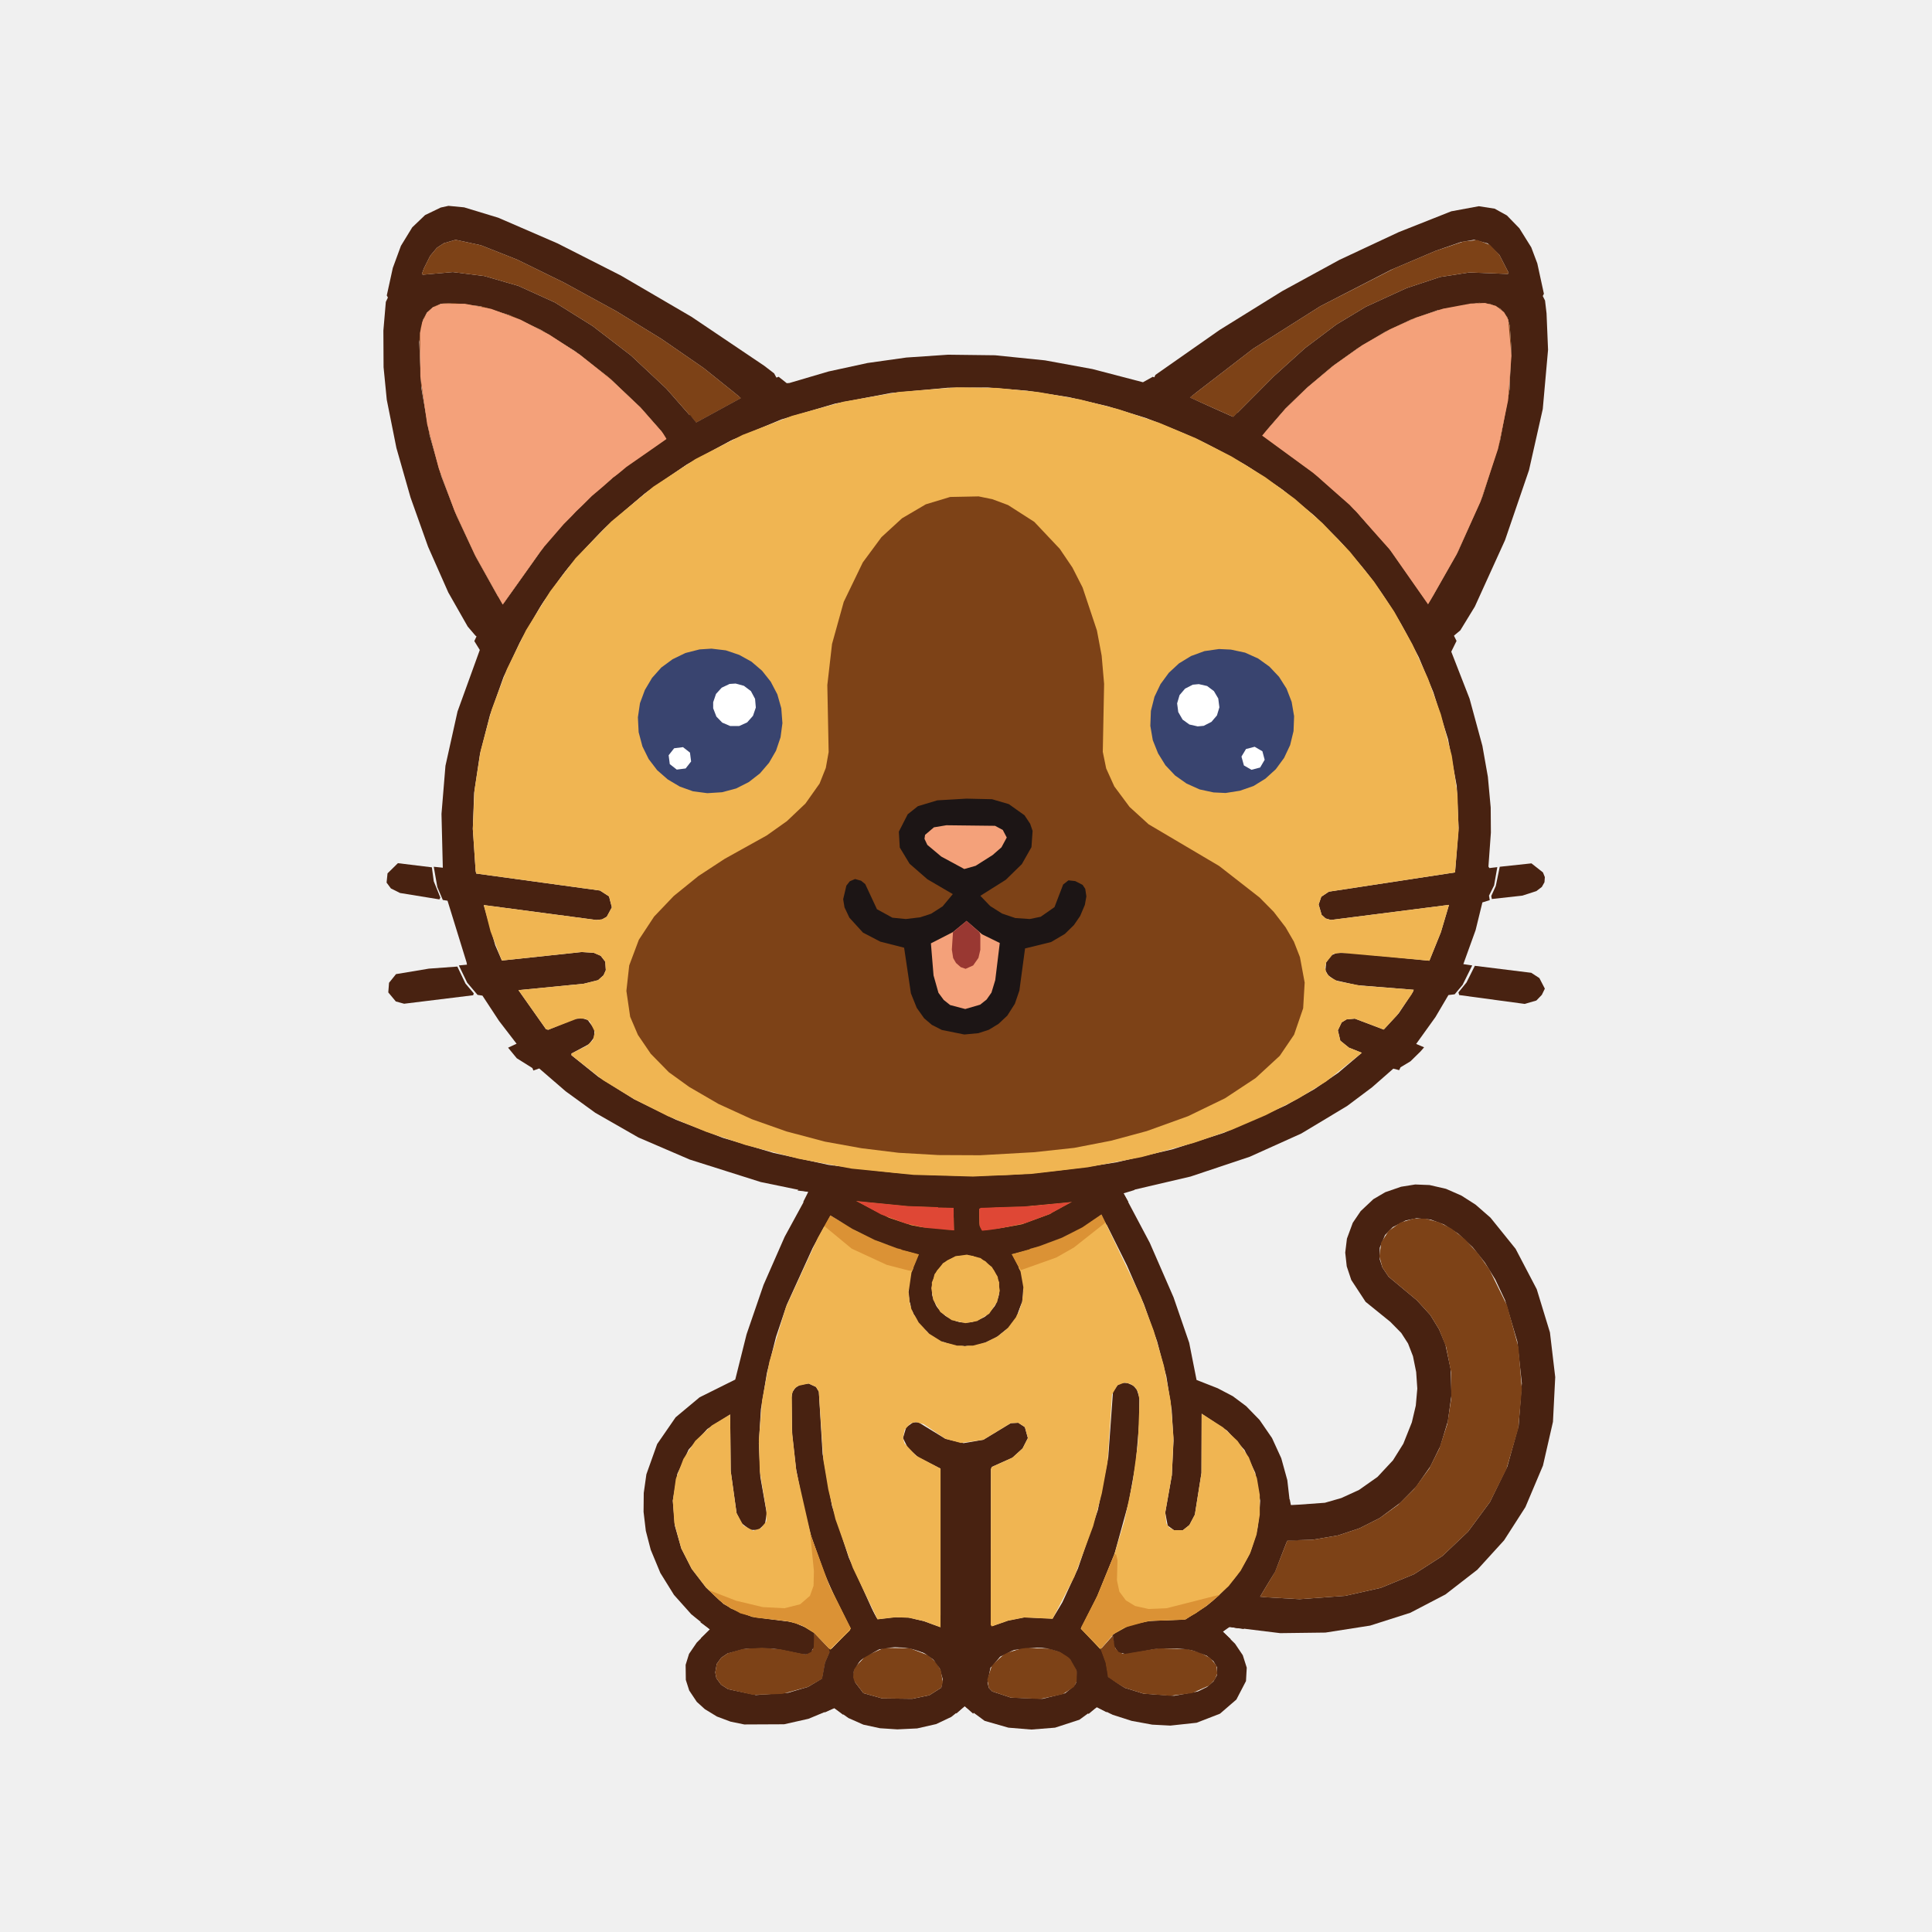
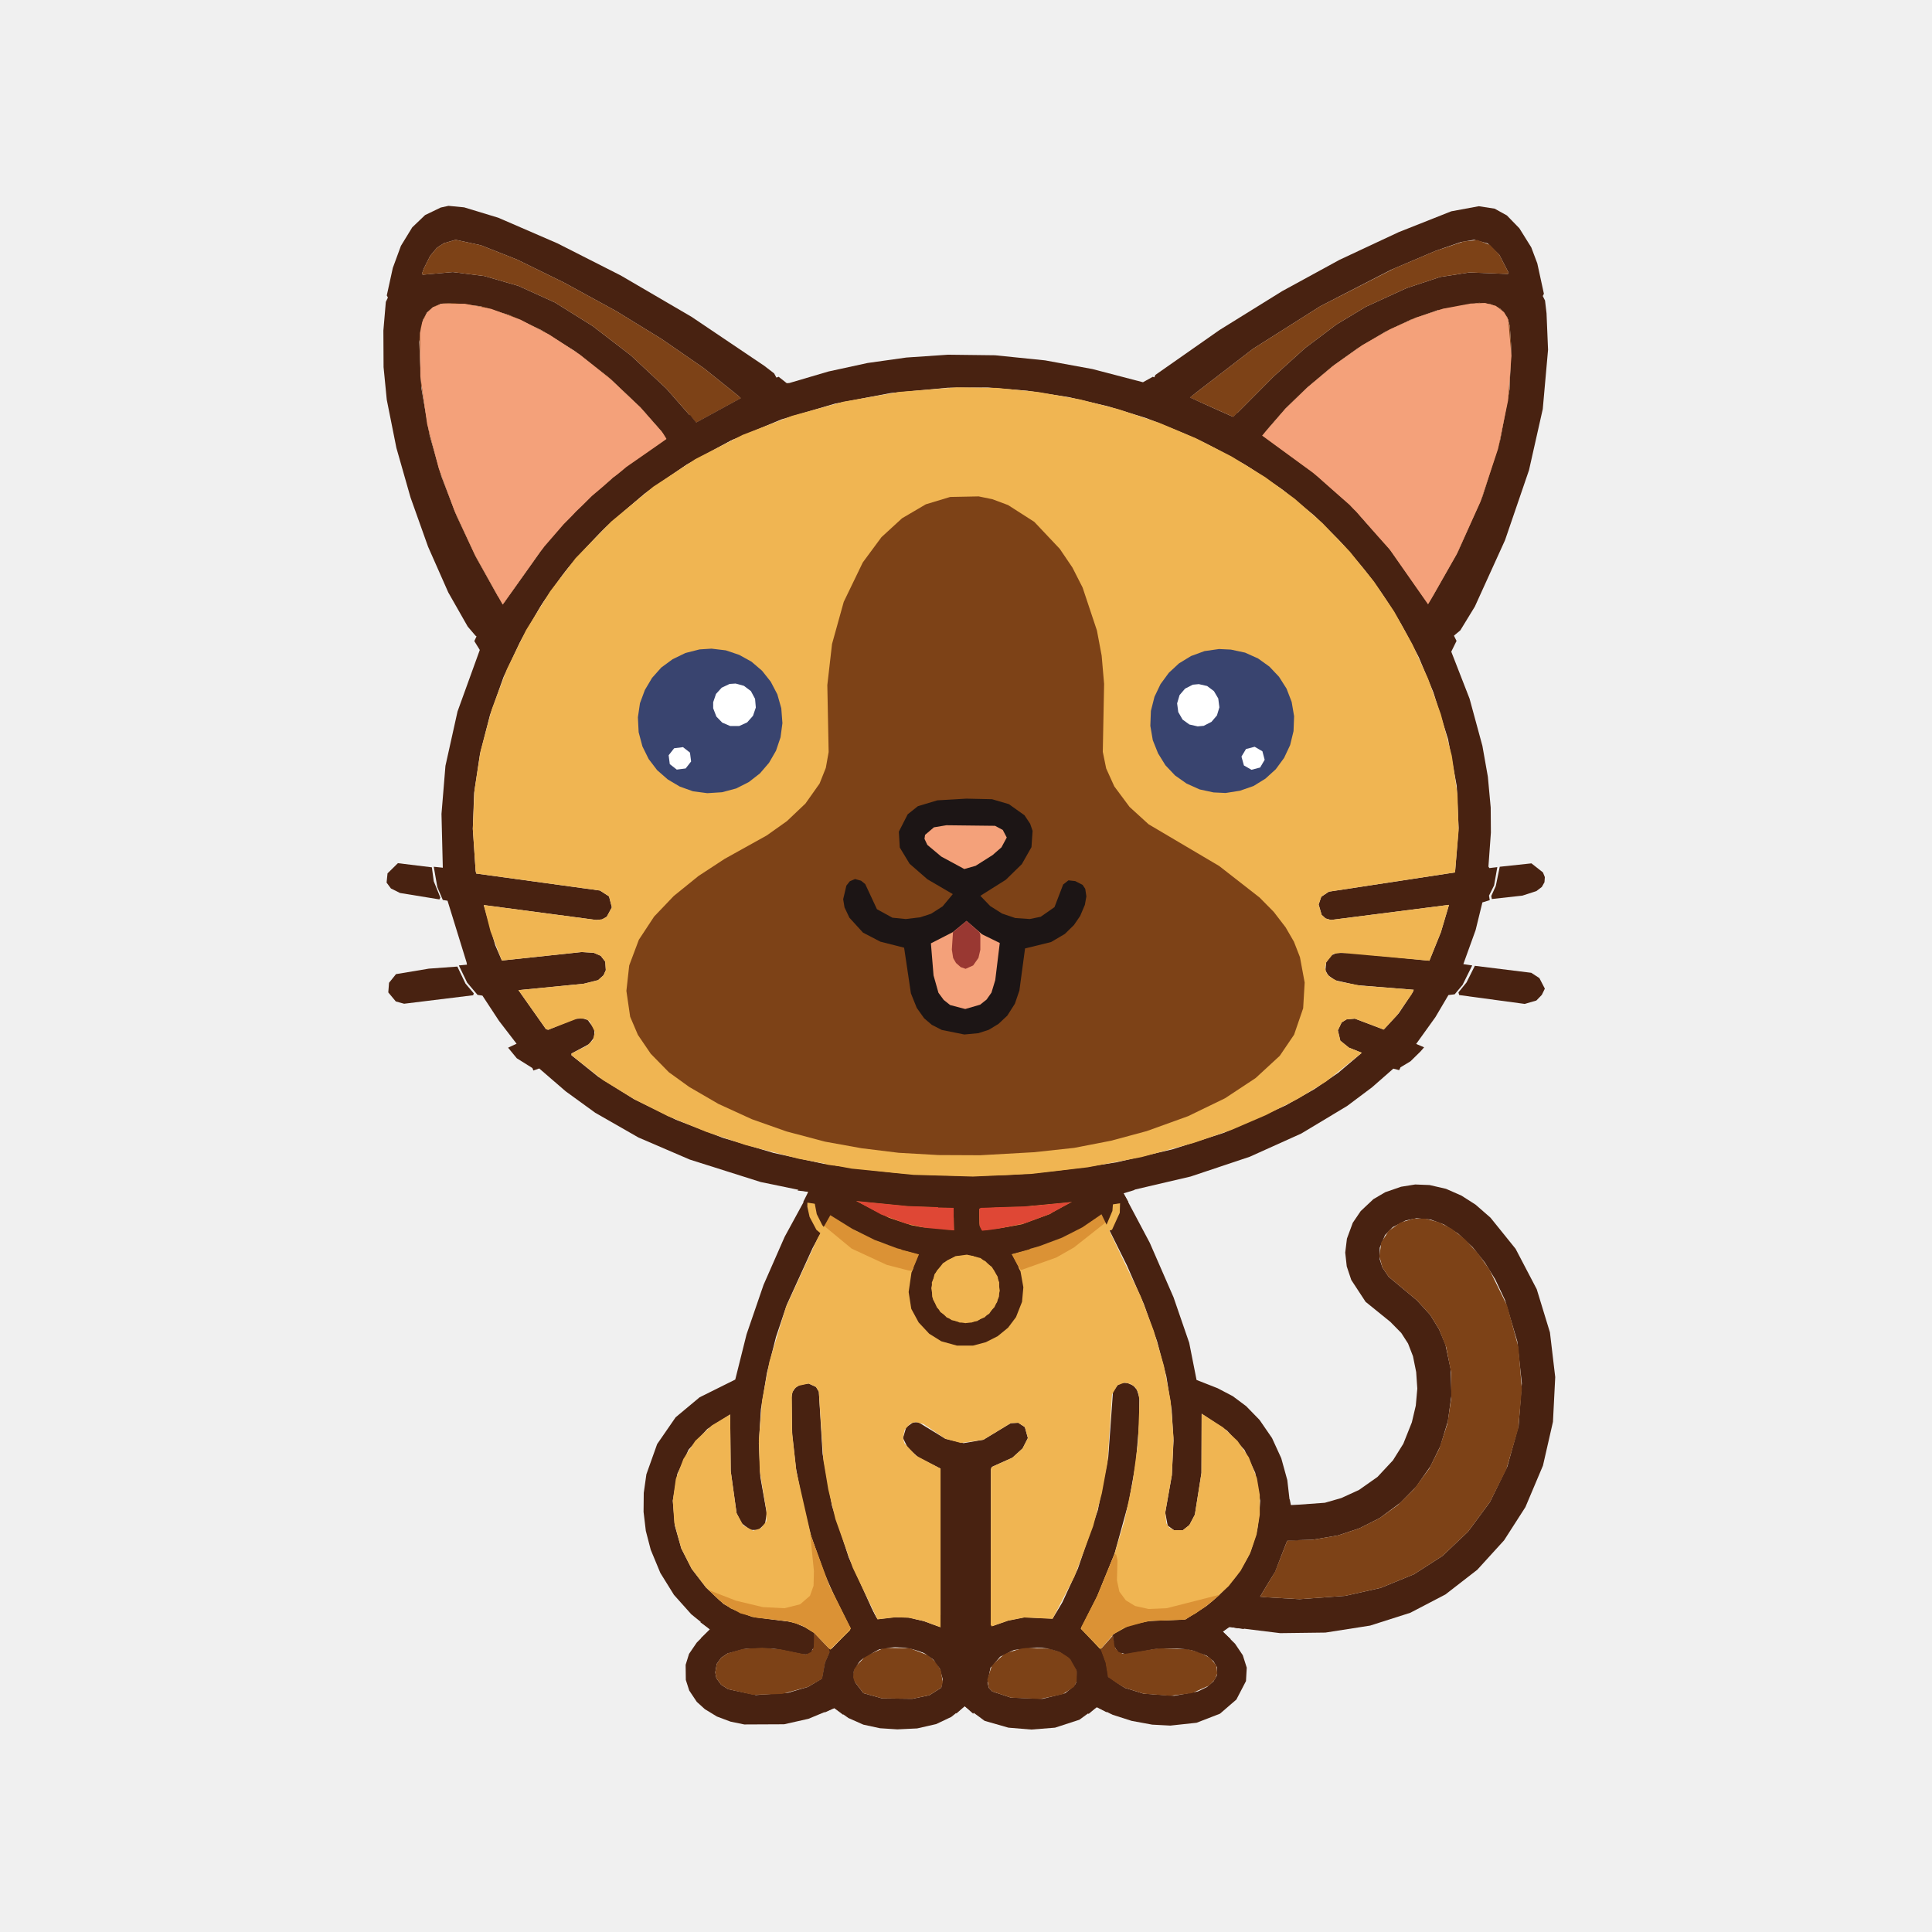
<svg xmlns="http://www.w3.org/2000/svg" width="1024" height="1024" viewBox="0 0 1024 1024">
  <g id="tail">
    <path data-role="outline" fill="#482211" d="M653.2 862.5 L678.5 865.6 L702.5 865.3 L726.2 861.6 L747.5 854.8 L766.1 845.1 L783.0 832.0 L797.2 816.4 L808.5 798.8 L817.8 776.8 L823.1 753.6 L824.3 729.9 L821.5 706.2 L814.5 683.3 L803.3 661.9 L790.0 645.4 L782.1 638.5 L774.6 633.7 L766.4 630.1 L757.7 628.1 L750.1 627.8 L742.6 629.0 L734.2 631.9 L727.9 635.6 L721.2 641.9 L717.0 648.1 L713.9 656.5 L713.0 663.9 L713.8 671.2 L716.2 678.4 L723.8 690.0 L736.9 700.6 L742.7 706.5 L746.3 712.1 L748.9 718.8 L750.6 727.2 L751.2 736.0 L750.4 745.0 L748.3 753.9 L743.8 765.2 L738.3 774.0 L730.1 782.8 L720.3 789.7 L710.9 794.0 L702.2 796.5 L684.2 797.8 L683.6 794.7 L680.2 794.8 L673.7 796.4 L667.9 800.1 L666.0 813.4 L662.0 824.7 L655.0 836.1 L645.9 845.8 L647.4 854.3 L650.5 859.8 L653.2 862.5ZM745.0 646.9 L750.8 645.7 L758.3 646.4 L765.3 649.0 L772.9 653.9 L780.5 661.0 L787.0 669.2 L792.5 678.1 L797.7 689.1 L804.2 711.0 L806.6 733.2 L804.9 755.7 L798.9 777.3 L789.7 796.1 L778.1 811.8 L764.5 824.7 L749.4 834.4 L731.8 841.6 L713.1 845.8 L688.8 847.6 L667.8 846.4 L675.8 833.0 L682.3 816.5 L695.7 816.1 L709.2 813.8 L720.6 810.0 L731.3 804.6 L742.1 796.6 L750.5 788.1 L758.2 777.1 L763.4 766.5 L767.4 753.3 L769.3 739.5 L768.9 725.8 L766.1 712.6 L762.7 704.5 L758.1 697.0 L751.0 689.2 L736.0 676.7 L732.7 671.8 L731.3 667.5 L731.3 661.3 L734.1 654.6 L738.2 650.4 L745.0 646.9Z" />
    <path data-role="spot" fill="#7d4217" d="M749.3 645.9 L742.2 648.0 L736.0 652.4 L732.1 658.5 L731.1 665.9 L732.7 671.8 L736.0 676.7 L751.0 689.2 L758.1 697.0 L762.7 704.5 L766.5 714.0 L769.1 727.3 L769.2 741.1 L767.1 754.8 L762.8 767.9 L757.5 778.4 L749.5 789.2 L741.0 797.6 L731.3 804.6 L720.6 810.0 L709.2 813.8 L695.7 816.1 L682.3 816.5 L675.8 833.0 L667.8 846.4 L688.8 847.6 L713.1 845.8 L731.8 841.6 L749.4 834.4 L764.5 824.7 L778.1 811.8 L789.7 796.1 L798.4 778.7 L804.7 757.2 L806.6 736.2 L804.8 714.0 L798.8 692.0 L789.4 672.9 L783.4 664.4 L776.4 656.8 L769.3 651.2 L762.6 647.8 L755.4 645.9 L749.3 645.9Z" />
  </g>
  <g id="body">
    <path data-role="outline" fill="#482211" d="M577.0 908.4 L581.3 904.8 L589.8 908.9 L599.8 912.1 L610.7 914.1 L620.3 914.6 L634.2 913.1 L646.6 908.3 L655.3 900.8 L660.4 891.0 L660.8 883.9 L658.7 877.3 L654.6 871.2 L648.1 864.8 L651.7 862.3 L656.6 863.0 L647.9 857.2 L636.6 853.3 L628.3 858.4 L605.8 859.6 L597.9 861.7 L591.3 865.2 L589.1 867.2 L589.9 866.8 L591.3 873.9 L593.9 876.1 L598.9 876.4 L614.3 873.6 L627.6 873.8 L634.5 875.3 L639.6 877.6 L643.1 880.4 L645.0 883.6 L645.0 887.9 L643.2 891.1 L639.8 894.1 L634.9 896.5 L622.3 898.8 L606.2 897.7 L596.2 894.6 L587.2 888.9 L585.9 881.3 L583.3 874.2 L583.9 873.4 L583.1 874.0 L572.8 863.2 L581.2 846.8 L578.3 848.2 L572.8 852.6 L564.7 862.6 L562.8 866.6 L561.4 873.1 L561.4 875.4 L568.0 880.0 L570.8 885.6 L570.7 891.8 L566.7 896.3 L567.0 897.3 L571.4 904.0 L577.0 908.4ZM584.8 872.2 L584.7 872.3 L584.6 872.4 L584.8 872.2ZM585.8 871.0 L585.7 871.1 L585.5 871.3 L585.8 871.0ZM586.7 869.9 L586.6 870.0 L586.5 870.1 L586.7 869.9ZM587.6 868.8 L587.5 868.9 L587.4 869.0 L587.6 868.8ZM588.6 867.6 L588.5 867.8 L588.4 867.9 L588.6 867.6Z" />
    <path data-role="spot" fill="#7d4217" d="M583.3 874.2 L587.2 888.9 L588.2 889.9 L596.2 894.6 L606.2 897.7 L620.2 898.8 L631.8 897.4 L640.8 893.4 L643.8 890.3 L645.2 887.0 L644.7 882.8 L641.6 878.9 L635.9 875.8 L629.5 874.1 L614.3 873.6 L595.0 876.5 L591.3 873.9 L589.9 866.8 L583.3 874.2Z" />
    <path data-role="outline" fill="#482211" d="M371.2 859.8 L376.3 863.6 L369.3 870.6 L365.2 876.6 L363.4 882.4 L363.5 890.4 L365.3 896.0 L369.3 902.0 L373.6 905.9 L380.0 909.8 L387.2 912.5 L394.5 914.0 L415.6 913.9 L428.5 911.0 L442.2 905.3 L446.8 908.8 L451.7 904.8 L455.4 899.5 L456.6 896.6 L453.2 892.1 L452.1 886.5 L455.3 880.6 L461.7 876.0 L461.1 869.0 L457.2 860.8 L448.1 851.0 L442.2 846.4 L450.9 863.1 L450.6 864.2 L441.1 873.7 L440.1 874.3 L439.4 873.7 L439.8 875.7 L437.4 881.2 L435.8 889.8 L428.2 894.1 L417.7 897.2 L400.6 898.4 L385.9 895.3 L382.2 892.9 L379.7 889.5 L379.1 886.4 L379.9 881.9 L382.3 878.6 L385.9 876.2 L395.4 873.7 L409.9 873.6 L425.7 876.8 L428.7 876.5 L431.3 873.0 L431.5 865.4 L421.6 860.2 L398.6 857.0 L387.7 852.8 L378.6 855.5 L371.2 859.8ZM431.8 865.7 L432.3 866.1 L431.8 865.7 L431.8 865.7ZM432.9 866.7 L433.4 867.2 L433.0 866.8 L432.9 866.7ZM434.0 867.8 L434.5 868.3 L434.1 867.9 L434.0 867.8ZM435.0 868.9 L435.5 869.4 L435.1 868.9 L435.0 868.9ZM436.0 869.9 L436.6 870.5 L436.1 870.0 L436.0 869.9ZM437.4 871.4 L437.3 871.3 L437.9 872.0 L437.4 871.4ZM438.5 872.6 L438.4 872.5 L438.9 873.1 L438.5 872.6Z" />
    <path data-role="spot" fill="#7d4217" d="M431.5 865.4 L430.7 874.4 L427.2 876.9 L413.7 874.1 L403.9 873.3 L393.7 873.9 L385.9 876.2 L382.3 878.6 L379.9 881.9 L379.1 886.4 L379.7 889.5 L382.2 892.9 L385.9 895.3 L399.1 898.3 L414.6 897.8 L428.2 894.1 L435.8 889.8 L437.4 881.2 L439.8 875.7 L439.9 874.2 L431.5 865.4Z" />
    <path data-role="outline" fill="#482211" d="M506.9 908.2 L511.3 904.3 L521.9 912.1 L534.5 915.7 L546.6 916.7 L559.2 915.7 L572.1 911.5 L581.3 904.8 L586.5 907.5 L590.9 899.9 L592.8 892.9 L587.2 888.9 L585.9 881.3 L583.3 874.2 L583.9 873.4 L583.1 874.0 L572.8 863.2 L575.4 858.0 L573.2 856.8 L561.4 852.5 L557.9 858.0 L542.9 857.3 L534.3 859.0 L525.7 862.0 L525.1 855.7 L517.4 860.3 L510.8 866.2 L506.7 871.9 L503.6 878.7 L501.6 887.8 L501.8 895.3 L504.3 903.8 L506.9 908.2ZM537.8 874.3 L551.5 873.1 L557.7 874.1 L563.4 876.3 L568.0 880.0 L570.3 883.9 L571.2 889.0 L570.0 893.0 L564.6 897.4 L552.6 900.4 L535.9 899.8 L525.9 896.5 L524.1 894.6 L523.4 891.8 L525.0 883.8 L530.1 878.0 L537.8 874.3ZM584.8 872.2 L584.7 872.3 L584.6 872.4 L584.8 872.2ZM585.8 871.0 L585.7 871.1 L585.5 871.3 L585.8 871.0ZM586.7 869.9 L586.6 870.0 L586.5 870.1 L586.7 869.9Z" />
    <path data-role="spot" fill="#7d4217" d="M542.3 873.4 L532.6 876.4 L525.8 882.5 L523.3 890.2 L524.1 894.6 L525.9 896.5 L535.9 899.8 L551.3 900.5 L563.2 898.0 L569.2 894.1 L571.1 890.4 L570.8 885.6 L568.9 881.2 L565.9 877.9 L562.0 875.6 L556.2 873.8 L542.3 873.4Z" />
    <path data-role="outline" fill="#482211" d="M437.2 907.6 L442.2 905.3 L449.7 910.6 L457.6 914.1 L466.4 916.0 L475.6 916.6 L486.1 916.1 L496.2 913.8 L504.2 910.0 L511.3 904.3 L515.8 908.3 L519.4 902.2 L521.4 894.5 L521.2 885.9 L519.4 878.6 L516.4 872.1 L511.0 864.9 L505.0 859.7 L498.5 856.0 L498.5 862.5 L489.6 859.2 L481.5 857.4 L474.6 857.2 L465.1 858.3 L461.9 852.6 L458.3 853.7 L448.3 858.5 L450.9 863.1 L450.6 864.2 L441.1 873.7 L440.1 874.3 L439.4 873.7 L439.8 875.7 L437.4 881.2 L435.8 889.8 L430.6 893.0 L434.4 903.3 L437.2 907.6ZM465.8 874.2 L471.5 873.0 L479.1 873.1 L485.2 874.3 L490.9 876.6 L495.5 880.3 L498.0 884.0 L499.7 890.1 L498.9 894.5 L492.6 898.5 L483.5 900.4 L467.6 900.2 L457.6 897.4 L452.5 890.7 L452.4 885.2 L454.4 881.6 L457.5 878.6 L465.8 874.2ZM436.0 869.9 L436.6 870.5 L436.1 870.0 L436.0 869.9ZM437.4 871.4 L437.3 871.3 L437.9 872.0 L437.4 871.4ZM438.5 872.6 L438.4 872.5 L438.9 873.1 L438.5 872.6Z" />
    <path data-role="spot" fill="#7d4217" d="M468.6 873.4 L458.8 877.7 L452.9 884.0 L452.0 887.9 L452.5 890.7 L457.6 897.4 L467.6 900.2 L483.5 900.4 L492.6 898.5 L498.9 894.5 L499.7 891.6 L498.7 885.5 L496.5 881.5 L492.1 877.4 L482.2 873.6 L468.6 873.4Z" />
    <path data-role="outline" fill="#482211" d="M422.7 631.0 L428.4 631.7 L428.5 632.4 L415.9 655.5 L404.7 681.0 L395.7 707.2 L389.7 731.2 L370.8 740.6 L358.1 751.2 L348.3 765.4 L342.6 781.4 L341.2 791.3 L341.1 801.3 L342.3 811.4 L344.9 821.4 L350.0 833.7 L357.2 845.3 L366.4 855.6 L376.3 863.6 L371.5 868.3 L386.2 876.1 L393.7 873.9 L403.9 873.3 L413.7 874.1 L427.2 876.9 L429.9 875.6 L431.3 873.0 L431.5 865.4 L427.3 862.6 L419.1 859.6 L400.8 857.4 L392.4 855.1 L383.5 850.1 L374.2 841.4 L366.6 831.5 L361.1 820.7 L357.7 808.7 L356.6 795.4 L359.0 781.2 L365.0 768.3 L374.9 757.4 L387.0 749.7 L387.3 779.7 L390.4 802.0 L393.1 807.4 L397.7 810.9 L402.0 810.9 L405.5 807.6 L406.4 802.1 L403.0 782.8 L402.2 764.9 L403.3 746.9 L406.5 727.6 L411.3 708.6 L417.0 691.6 L430.7 661.5 L440.1 644.1 L462.9 656.9 L473.9 661.2 L487.4 664.9 L483.1 674.5 L481.7 681.8 L481.9 689.3 L484.2 696.4 L489.1 703.5 L495.0 708.7 L503.0 712.4 L511.4 713.5 L519.8 712.3 L527.6 708.9 L534.3 703.7 L539.2 696.8 L542.0 688.5 L542.2 680.7 L540.9 673.9 L536.1 664.7 L550.9 660.5 L562.9 656.0 L573.7 650.5 L583.8 643.6 L597.3 670.7 L606.3 691.3 L613.3 711.0 L618.2 729.6 L621.0 747.2 L622.0 763.6 L621.1 781.9 L617.6 801.7 L618.9 808.6 L622.2 811.0 L627.0 811.0 L630.4 808.3 L633.3 802.8 L636.8 780.7 L636.9 749.3 L650.4 758.3 L659.6 768.5 L665.3 780.6 L667.9 795.4 L667.0 808.9 L663.2 821.9 L657.6 832.5 L649.1 842.9 L639.7 851.0 L628.3 858.4 L608.1 859.2 L595.1 862.9 L589.1 867.2 L589.9 866.8 L590.7 872.6 L592.9 875.6 L596.2 876.6 L611.7 873.9 L621.4 873.4 L631.3 874.4 L639.2 877.3 L652.3 868.8 L648.1 864.8 L650.4 862.9 L651.7 862.3 L659.1 863.4 L667.4 855.4 L674.0 847.2 L667.8 846.4 L667.7 845.6 L675.8 833.0 L681.5 817.5 L682.3 816.5 L687.7 816.5 L689.8 797.8 L684.2 797.8 L683.7 796.7 L682.3 784.5 L679.1 772.9 L674.2 762.2 L667.6 752.6 L660.5 745.3 L653.4 740.0 L645.4 735.8 L634.2 731.4 L630.3 711.7 L622.0 687.6 L609.4 658.7 L595.5 632.5 L601.4 630.7 L597.9 626.9 L592.5 623.6 L588.5 622.3 L582.2 621.9 L578.1 622.6 L572.3 625.1 L558.6 633.8 L545.8 639.2 L568.3 637.0 L559.1 642.2 L547.6 647.0 L535.6 650.4 L520.5 652.4 L519.2 650.9 L515.6 657.1 L514.3 665.2 L521.1 667.5 L526.6 672.7 L529.2 678.2 L529.7 685.6 L527.9 691.5 L523.1 697.3 L517.9 700.2 L511.7 701.3 L505.8 700.3 L499.5 696.5 L495.8 691.7 L493.8 685.8 L493.9 679.7 L496.8 672.9 L502.2 667.7 L509.2 665.2 L508.1 658.0 L505.2 652.2 L495.2 651.7 L484.6 649.7 L464.2 642.4 L453.6 636.5 L476.5 638.9 L464.4 633.4 L451.7 625.7 L444.9 623.0 L438.5 622.5 L432.3 623.8 L426.7 626.9 L422.7 631.0ZM593.4 893.2 L587.2 888.9 L585.9 881.3 L583.3 874.2 L583.9 873.4 L583.1 874.0 L572.8 863.2 L581.6 846.0 L590.7 823.6 L598.3 796.0 L602.0 775.4 L603.8 754.4 L603.9 740.8 L602.6 736.6 L600.7 734.4 L597.6 733.0 L594.7 732.9 L592.3 734.2 L589.9 737.7 L587.4 772.3 L581.9 800.3 L571.3 831.4 L563.1 849.2 L557.9 858.0 L542.9 857.3 L534.3 859.0 L525.7 862.0 L525.1 861.3 L525.2 778.7 L525.7 777.5 L536.6 772.6 L542.0 767.7 L544.8 762.2 L543.2 756.4 L539.7 754.1 L535.7 754.3 L521.2 763.1 L510.7 764.9 L501.1 762.6 L486.7 753.8 L483.9 753.9 L480.3 756.5 L478.6 762.2 L481.2 767.5 L486.7 772.4 L498.5 778.4 L498.5 862.5 L482.8 857.6 L474.6 857.2 L465.1 858.3 L464.2 857.2 L449.9 825.6 L441.0 798.2 L436.0 770.7 L434.0 737.6 L432.5 735.1 L428.6 733.3 L424.2 733.9 L421.6 735.5 L420.0 737.8 L419.5 740.7 L419.9 760.5 L421.9 778.4 L425.6 797.4 L429.7 813.5 L436.6 833.1 L443.8 849.7 L450.9 863.1 L441.1 873.7 L440.1 874.3 L439.4 873.7 L439.8 875.7 L437.4 881.2 L435.8 889.8 L429.6 893.5 L439.2 896.1 L445.5 895.5 L449.5 894.0 L453.1 891.9 L452.2 889.3 L452.4 885.2 L456.4 879.5 L465.8 874.2 L474.5 872.9 L482.2 873.6 L489.5 875.9 L494.5 879.3 L498.2 884.4 L506.3 883.0 L512.4 879.4 L518.7 882.7 L525.0 883.8 L530.1 878.0 L536.4 874.7 L545.4 873.1 L554.6 873.5 L562.0 875.6 L567.0 878.9 L570.8 885.6 L570.6 891.9 L573.8 893.7 L577.8 895.2 L584.0 895.8 L593.4 893.2ZM431.8 865.7 L432.3 866.1 L431.8 865.7 L431.8 865.7ZM432.9 866.7 L433.4 867.2 L433.0 866.8 L432.9 866.7ZM434.0 867.8 L434.5 868.3 L434.1 867.9 L434.0 867.8ZM435.0 868.9 L435.5 869.4 L435.1 868.9 L435.0 868.9ZM436.0 869.9 L436.6 870.5 L436.1 870.0 L436.0 869.9ZM437.4 871.4 L437.3 871.3 L437.9 872.0 L437.4 871.4ZM438.5 872.6 L438.4 872.5 L438.9 873.1 L438.5 872.6ZM584.8 872.2 L584.7 872.3 L584.6 872.4 L584.8 872.2ZM585.8 871.0 L585.7 871.1 L585.5 871.3 L585.8 871.0ZM586.7 869.9 L586.6 870.0 L586.5 870.1 L586.7 869.9ZM587.6 868.8 L587.5 868.9 L587.4 869.0 L587.6 868.8ZM588.6 867.6 L588.5 867.8 L588.4 867.9 L588.6 867.6Z" />
    <path data-role="fur" fill="#f0b552" d="M460.1 584.3 L446.1 623.6 L446.1 648.0 L440.0 644.3 L433.4 656.2 L416.5 693.0 L407.8 721.7 L403.9 742.4 L402.2 763.4 L402.7 779.9 L406.2 800.6 L406.2 806.3 L403.3 810.0 L399.2 811.3 L394.0 808.5 L390.4 802.0 L387.3 779.7 L387.0 749.7 L377.3 755.5 L368.5 763.7 L362.2 773.3 L358.2 783.9 L356.6 795.4 L357.4 807.2 L361.1 820.7 L366.6 831.5 L374.2 841.4 L381.3 848.2 L387.3 852.5 L398.6 857.0 L416.7 859.1 L424.3 861.1 L431.8 865.7 L440.1 874.3 L450.4 864.2 L450.9 863.1 L438.9 838.9 L430.1 814.9 L422.1 779.8 L419.8 759.0 L419.7 739.1 L420.6 736.6 L422.8 734.6 L428.6 733.3 L432.5 735.1 L434.0 737.6 L436.4 773.9 L439.0 789.4 L442.8 805.2 L452.0 831.0 L465.1 858.3 L474.6 857.2 L481.5 857.4 L489.6 859.2 L498.5 862.5 L498.5 778.4 L485.5 771.5 L479.4 765.0 L478.6 762.2 L479.5 757.8 L482.5 754.5 L485.3 753.7 L489.5 754.8 L501.1 762.6 L509.3 764.8 L521.2 763.1 L535.7 754.3 L539.7 754.1 L543.2 756.4 L544.8 762.2 L542.0 767.7 L536.6 772.6 L525.7 777.5 L525.2 778.7 L525.1 861.3 L525.7 862.0 L534.3 859.0 L542.9 857.3 L557.9 858.0 L569.5 835.6 L579.4 808.9 L584.0 791.5 L587.0 775.3 L589.4 739.1 L592.3 734.2 L596.1 732.8 L599.2 733.5 L601.8 735.4 L603.2 737.9 L604.0 742.3 L603.1 765.0 L600.3 785.7 L595.9 806.3 L590.7 823.6 L581.6 845.8 L572.8 863.2 L583.1 874.0 L589.9 866.3 L598.9 861.3 L610.7 858.9 L627.4 858.5 L633.9 855.0 L642.3 848.9 L651.2 840.7 L657.6 832.5 L662.6 823.3 L666.0 813.4 L667.7 802.9 L667.7 792.3 L666.2 783.5 L661.9 772.4 L655.9 763.7 L648.2 756.5 L636.9 749.3 L636.8 780.7 L633.3 802.8 L630.4 808.3 L627.0 811.0 L622.2 811.0 L619.7 809.6 L618.2 807.4 L617.6 801.7 L621.1 781.9 L622.0 762.1 L620.5 742.8 L616.9 723.9 L611.5 705.3 L604.6 687.1 L583.8 643.6 L577.6 648.1 L577.6 623.6 L563.7 583.6 L460.1 584.3ZM542.4 683.6 L541.7 690.0 L539.9 695.6 L533.2 704.7 L528.8 708.2 L522.5 711.4 L511.4 713.5 L500.2 711.4 L491.3 705.8 L484.2 696.4 L482.2 690.8 L481.6 684.8 L481.6 683.6 L542.4 683.6Z" />
+     <path data-role="fur" fill="#f0b552" d="M432.7 651.8 L444.3 661.7 L453.4 667.6 L465.6 673.1 L478.4 676.9 L477.6 686.5 L479.3 695.1 L483.8 703.3 L491.2 711.0 L497.1 714.5 L503.4 716.6 L516.1 717.1 L522.5 715.6 L529.7 712.3 L535.9 707.7 L540.3 702.7 L544.1 695.8 L545.9 689.3 L546.4 682.2 L545.5 675.8 L557.1 672.1 L565.9 668.0 L574.1 662.6 L585.9 653.0 L589.4 651.8 L593.5 642.8 L593.8 632.7 L592.3 627.4 L588.7 621.1 L584.8 617.2 L580.0 614.3 L546.2 618.2 L514.2 619.6 L478.5 618.2 L441.6 614.0 L436.9 616.8 L433.1 620.7 L429.5 627.0 L428.0 632.4 L427.9 639.6 L429.1 645.0 L432.7 651.8Z" />
  </g>
  <g id="body-spots">
    <path data-role="fur-shade" fill="#db9235" d="M429.4 812.8 L431.4 832.7 L431.2 840.5 L429.3 845.8 L424.1 850.3 L415.8 852.4 L404.3 851.8 L390.1 848.4 L375.7 842.8 L383.5 850.1 L392.4 855.1 L400.8 857.4 L419.0 859.5 L426.6 862.2 L431.7 865.6 L440.0 874.3 L450.9 863.0 L439.9 841.3 L429.4 812.8Z" />
    <path data-role="fur-shade" fill="#db9235" d="M590.7 823.7 L581.5 846.1 L573.2 862.2 L573.2 863.6 L583.5 873.9 L590.4 865.9 L595.5 862.8 L608.5 859.2 L628.3 858.4 L638.5 851.9 L646.6 845.2 L618.3 852.4 L608.8 852.8 L601.6 851.2 L596.7 848.2 L593.3 843.6 L592.0 837.6 L592.3 827.0 L591.6 824.0 L590.7 823.7Z" />
+   </g>
+   <g id="neck-accessory">
    <path data-role="fur-shade" fill="#db9235" d="M440.1 644.1 L437.0 649.5 L437.6 650.4 L451.4 661.8 L470.0 670.4 L481.6 673.4 L483.0 673.6 L483.8 672.6 L487.1 664.7 L466.6 658.5 L453.2 652.2 L440.1 644.1Z" />
    <path data-role="fur-shade" fill="#db9235" d="M583.8 643.6 L564.0 655.5 L551.2 660.4 L536.4 664.6 L536.5 665.6 L541.1 673.2 L559.9 666.5 L569.2 661.2 L584.9 648.8 L585.9 647.8 L583.8 643.6Z" />
-   </g>
-   <g id="neck-accessory">
    <path data-role="outline" fill="#482211" d="M436.6 650.3 L440.1 644.1 L451.7 651.3 L463.6 657.2 L475.4 661.6 L487.1 664.7 L484.1 672.0 L496.3 673.7 L500.9 668.6 L506.4 665.8 L514.0 665.1 L521.2 667.6 L523.0 665.7 L526.2 660.0 L527.7 651.8 L519.7 651.9 L518.8 647.5 L519.0 640.6 L527.4 640.0 L527.3 637.9 L524.8 629.8 L519.8 623.6 L479.7 622.3 L442.1 617.9 L435.1 624.8 L432.0 632.8 L431.7 637.2 L432.9 643.5 L435.8 649.3 L436.6 650.3ZM471.3 645.5 L453.6 636.5 L481.0 639.2 L505.5 640.1 L505.8 652.2 L495.2 651.7 L483.1 649.4 L471.3 645.5Z" />
    <path data-role="collar" fill="#df4735" d="M453.6 636.5 L467.0 643.7 L480.1 648.5 L493.6 651.5 L505.8 652.2 L505.5 640.1 L481.0 639.2 L453.6 636.5Z" />
    <path data-role="outline" fill="#482211" d="M497.2 640.0 L505.5 640.1 L505.8 652.2 L497.2 651.9 L498.8 658.7 L503.5 666.6 L511.0 665.0 L516.9 665.7 L522.3 668.4 L527.3 673.8 L540.0 671.8 L536.1 664.7 L550.9 660.5 L562.9 656.0 L573.7 650.5 L583.8 643.6 L586.5 649.1 L589.6 641.8 L590.1 635.3 L589.3 631.1 L586.7 625.2 L579.4 618.2 L542.1 622.6 L505.4 623.5 L499.4 631.0 L497.4 637.2 L497.2 640.0ZM542.9 639.4 L568.3 637.0 L556.3 643.5 L541.6 648.9 L523.5 652.2 L520.5 652.4 L519.2 650.8 L519.0 640.6 L519.9 640.1 L542.9 639.4Z" />
    <path data-role="collar" fill="#df4735" d="M568.3 637.0 L546.0 639.2 L519.9 640.1 L519.0 640.6 L519.2 650.8 L520.5 652.4 L525.0 652.1 L543.1 648.4 L556.3 643.5 L568.3 637.0Z" />
    <path data-role="outline" fill="#482211" d="M505.6 643.6 L505.8 652.2 L488.5 650.6 L482.3 656.1 L477.6 662.3 L487.4 664.9 L483.1 674.5 L481.6 684.8 L483.0 693.7 L486.9 700.9 L492.5 706.9 L498.9 710.9 L507.2 713.2 L515.7 713.2 L522.5 711.4 L528.8 708.2 L534.3 703.7 L538.5 698.1 L541.7 690.0 L542.4 682.3 L540.9 673.9 L536.1 664.7 L545.8 662.1 L540.8 655.6 L534.9 650.5 L520.5 652.4 L518.9 649.3 L518.8 643.8 L509.0 643.2 L505.6 643.6ZM502.2 667.7 L507.9 665.4 L515.5 665.4 L522.3 668.4 L526.6 672.7 L529.6 679.6 L529.5 687.2 L527.1 692.8 L521.9 698.2 L514.9 701.0 L508.7 701.0 L501.8 698.3 L496.6 693.0 L494.1 687.4 L493.9 679.7 L496.8 672.9 L502.2 667.7Z" />
    <path data-role="collar" fill="#f0b552" d="M506.4 665.8 L499.8 669.5 L495.3 675.4 L493.6 682.7 L494.6 688.9 L498.4 695.4 L504.4 699.7 L511.7 701.3 L517.9 700.2 L524.3 696.3 L528.5 690.1 L529.9 684.1 L528.8 676.7 L525.7 671.5 L519.7 666.8 L512.5 665.0 L506.4 665.8Z" />
  </g>
  <g id="ears">
    <path data-role="outline" fill="#482211" d="M233.6 110.0 L225.3 114.0 L218.5 120.5 L212.5 130.3 L208.2 142.0 L205.0 156.6 L205.6 157.7 L204.5 160.0 L203.2 175.2 L203.3 194.6 L205.0 211.9 L210.1 237.4 L217.6 263.7 L226.9 289.8 L237.6 314.0 L247.9 332.1 L252.0 336.9 L255.5 339.4 L261.4 341.7 L269.8 342.1 L275.5 340.3 L285.8 322.2 L296.8 306.1 L309.0 291.5 L324.0 276.4 L343.8 259.8 L364.8 245.6 L386.9 233.6 L410.6 223.6 L414.0 216.3 L414.4 207.8 L413.4 203.6 L410.3 197.9 L405.1 193.9 L366.5 167.9 L329.0 146.0 L295.5 129.0 L264.1 115.4 L246.0 109.9 L237.7 109.1 L233.6 110.0ZM235.3 128.9 L241.5 127.1 L254.9 130.0 L274.1 137.6 L298.8 149.7 L326.6 164.9 L350.7 179.7 L373.0 195.1 L392.8 211.0 L369.0 224.0 L353.1 205.9 L334.4 188.4 L314.1 172.8 L294.1 160.3 L274.7 151.5 L256.7 146.3 L240.0 144.2 L224.1 145.6 L223.6 145.2 L224.7 142.2 L228.0 135.6 L231.6 131.3 L235.3 128.9ZM229.4 162.9 L233.8 161.0 L238.2 160.6 L254.7 162.3 L270.2 167.1 L287.0 175.0 L304.7 186.1 L322.6 200.0 L339.5 216.0 L353.4 231.8 L353.3 232.7 L324.8 253.2 L305.3 271.1 L286.7 292.0 L266.4 320.5 L252.4 295.5 L242.1 273.6 L233.9 252.4 L227.7 230.7 L223.3 205.5 L222.2 181.2 L224.3 169.3 L226.3 165.7 L229.4 162.9Z" />
    <path data-role="spot" fill="#7d4217" d="M235.3 128.9 L231.6 131.3 L228.0 135.6 L224.7 142.2 L223.6 145.2 L224.1 145.6 L240.0 144.2 L256.7 146.3 L274.7 151.5 L294.1 160.3 L314.1 172.8 L334.4 188.4 L353.1 205.9 L369.0 224.0 L392.8 211.0 L373.0 195.1 L350.7 179.7 L326.6 164.9 L298.8 149.7 L274.1 137.6 L254.9 130.0 L241.5 127.1 L235.3 128.9ZM230.7 162.1 L227.3 164.7 L224.9 168.0 L223.0 173.5 L222.3 179.6 L223.2 204.0 L227.4 229.2 L233.5 251.0 L242.1 273.6 L252.4 295.5 L266.4 320.5 L286.7 292.0 L305.3 271.1 L324.8 253.2 L353.3 232.7 L353.4 231.8 L339.5 216.0 L322.6 200.0 L306.0 187.1 L288.4 175.8 L271.6 167.6 L256.1 162.6 L240.9 160.6 L235.5 160.7 L230.7 162.1Z" />
    <path data-role="outline" fill="#482211" d="M781.7 321.5 L797.7 286.3 L810.4 249.2 L817.7 216.8 L820.5 185.4 L819.7 166.1 L818.9 159.3 L817.7 156.9 L818.3 155.7 L814.8 139.6 L811.6 131.1 L805.3 121.0 L798.7 114.2 L792.2 110.6 L783.8 109.3 L769.2 112.0 L741.2 123.1 L710.0 137.7 L679.6 154.3 L646.4 174.9 L612.4 198.7 L609.6 204.7 L608.8 211.2 L609.9 217.6 L613.1 223.6 L636.6 233.6 L659.2 245.7 L679.2 259.0 L697.6 274.1 L712.4 289.0 L726.6 306.0 L738.2 323.0 L748.1 340.4 L757.0 342.3 L761.3 341.8 L767.4 339.6 L774.0 334.1 L781.7 321.5ZM774.3 128.3 L781.3 127.1 L788.5 129.0 L794.7 135.1 L799.6 144.6 L799.2 145.2 L778.8 144.4 L763.3 146.8 L745.5 152.7 L723.9 162.6 L708.3 172.0 L691.7 184.5 L675.2 199.4 L653.7 221.0 L630.6 210.7 L664.1 184.9 L699.8 162.3 L737.3 143.0 L760.8 133.0 L774.3 128.3ZM762.0 164.4 L784.0 160.5 L790.0 161.2 L795.2 163.6 L798.8 168.0 L800.2 172.6 L801.0 184.2 L800.1 206.4 L795.1 233.4 L785.8 263.0 L772.7 292.5 L756.9 320.4 L737.2 292.2 L718.6 270.9 L698.1 252.4 L668.9 230.9 L681.3 216.6 L692.1 206.1 L705.9 194.4 L719.6 184.6 L734.1 175.9 L747.8 169.4 L762.0 164.4Z" />
    <path data-role="spot" fill="#7d4217" d="M775.7 128.0 L760.8 133.0 L738.7 142.4 L699.8 162.3 L664.1 184.9 L630.6 210.7 L653.7 221.0 L675.2 199.4 L691.7 184.5 L708.3 172.0 L723.9 162.6 L745.5 152.7 L763.3 146.8 L778.8 144.4 L799.2 145.2 L799.6 144.6 L794.7 135.1 L789.7 129.8 L783.0 127.2 L775.7 128.0ZM784.0 160.5 L763.5 164.0 L749.2 168.8 L735.4 175.2 L720.9 183.7 L705.9 194.4 L692.1 206.1 L681.3 216.6 L668.9 230.9 L698.1 252.4 L718.6 270.9 L737.2 292.2 L756.9 320.4 L772.7 292.5 L785.8 263.0 L794.8 234.9 L799.9 207.9 L801.0 184.2 L800.2 172.6 L798.8 168.0 L795.2 163.6 L790.0 161.2 L784.0 160.5Z" />
    <path data-role="pink" fill="#f4a17a" d="M779.4 160.9 L764.9 163.6 L750.6 168.3 L736.8 174.5 L722.1 182.9 L707.1 193.5 L693.2 205.1 L681.3 216.6 L668.9 230.9 L698.1 252.4 L718.6 270.9 L737.2 292.2 L756.9 320.4 L772.0 293.9 L784.7 265.9 L794.0 237.9 L799.3 212.3 L801.1 188.6 L799.4 169.4 L797.2 165.5 L792.8 162.1 L787.1 160.6 L779.4 160.9Z" />
    <path data-role="pink" fill="#f4a17a" d="M233.8 161.0 L229.4 162.9 L226.3 165.7 L223.8 170.6 L222.6 176.5 L222.8 199.5 L226.4 224.8 L232.5 248.1 L240.9 270.8 L251.7 294.1 L266.4 320.5 L286.7 292.0 L305.3 271.1 L324.8 253.2 L353.3 232.7 L353.4 231.8 L339.5 216.0 L323.8 201.1 L307.4 188.0 L291.2 177.4 L275.8 169.4 L260.3 163.7 L246.4 161.0 L233.8 161.0Z" />
  </g>
  <g id="head">
    <path data-role="outline" fill="#482211" d="M251.4 339.8 L254.3 344.5 L242.5 377.1 L236.1 405.9 L234.0 431.4 L234.7 459.9 L229.9 459.4 L231.8 470.2 L234.7 477.0 L237.2 477.4 L247.3 510.1 L247.5 511.3 L243.2 511.7 L247.6 520.8 L253.1 527.3 L255.7 527.7 L264.5 541.1 L273.8 553.2 L269.3 555.3 L273.9 560.9 L282.2 566.1 L282.7 567.4 L285.8 566.3 L299.8 578.4 L315.5 589.8 L338.4 602.9 L365.6 614.6 L403.2 626.5 L428.4 631.7 L425.7 637.1 L465.6 643.1 L453.6 636.5 L481.0 639.2 L505.5 640.1 L505.6 645.4 L514.2 645.5 L518.8 645.4 L519.0 640.6 L519.9 640.1 L542.9 639.4 L568.3 637.0 L557.0 643.2 L598.1 637.1 L595.5 632.5 L595.9 631.8 L631.0 623.6 L662.4 613.1 L689.7 600.8 L714.0 586.2 L727.2 576.3 L738.5 566.4 L741.6 567.2 L742.3 565.7 L747.6 562.5 L752.9 557.3 L754.8 555.1 L750.6 553.3 L760.8 539.1 L767.7 527.4 L771.0 527.0 L775.2 522.0 L780.3 511.7 L775.6 511.0 L782.1 493.0 L785.7 478.3 L789.6 477.1 L789.2 474.7 L791.9 469.3 L793.6 459.6 L789.4 460.1 L788.9 459.3 L790.2 441.3 L790.1 428.0 L788.6 411.7 L785.7 395.3 L778.9 370.3 L769.2 345.4 L772.0 339.7 L764.3 324.3 L759.6 316.1 L756.9 320.4 L736.3 291.0 L715.4 267.7 L695.9 250.6 L668.9 230.9 L671.5 227.6 L655.8 218.8 L653.7 221.0 L652.4 221.0 L630.6 210.7 L633.5 208.2 L611.0 199.7 L605.8 202.6 L579.0 195.6 L553.9 191.0 L527.4 188.3 L502.5 188.0 L480.4 189.5 L459.8 192.4 L439.1 196.9 L418.4 203.0 L417.0 203.1 L412.7 199.7 L396.5 205.6 L389.9 208.3 L392.8 211.0 L369.0 224.0 L365.7 219.9 L350.8 228.6 L353.3 232.7 L332.0 247.5 L313.7 262.9 L298.8 277.8 L288.5 289.7 L267.3 320.0 L266.4 320.5 L263.9 316.2 L252.8 336.8 L251.4 339.8ZM502.5 205.5 L523.6 205.4 L544.5 207.1 L566.5 210.5 L587.0 215.3 L607.2 221.5 L627.0 229.2 L646.1 238.3 L664.3 248.8 L680.4 259.9 L695.4 272.0 L709.3 285.7 L722.1 300.4 L732.6 314.3 L742.8 330.7 L752.0 348.4 L759.7 366.9 L767.5 391.8 L772.1 416.6 L773.1 438.8 L771.2 462.4 L704.3 472.6 L700.3 475.3 L698.9 479.4 L700.5 484.9 L702.6 486.8 L705.4 487.6 L768.0 479.6 L763.7 494.1 L757.6 509.2 L716.1 505.1 L708.5 505.1 L705.6 506.3 L702.9 510.1 L702.5 514.4 L704.0 517.0 L707.7 519.6 L719.5 522.2 L749.3 524.6 L748.9 525.7 L741.4 537.0 L733.4 545.7 L718.1 539.9 L713.7 540.3 L711.1 541.9 L709.1 546.1 L710.4 551.6 L715.0 555.3 L721.8 558.0 L709.3 568.6 L696.6 577.3 L681.4 585.9 L648.7 600.4 L621.3 609.2 L591.5 616.1 L561.5 620.7 L530.3 623.2 L500.7 623.4 L467.7 621.3 L439.1 617.4 L410.1 611.1 L383.2 603.1 L358.3 593.5 L336.1 582.6 L317.2 570.8 L302.9 559.3 L302.9 558.4 L312.2 553.4 L314.9 549.9 L315.1 545.5 L311.5 540.6 L309.0 539.8 L304.7 540.0 L290.6 545.8 L289.4 545.5 L274.8 524.8 L309.4 521.4 L317.0 519.5 L319.9 516.9 L321.1 514.2 L320.8 509.7 L318.4 506.6 L314.7 505.0 L308.3 504.6 L266.0 509.1 L262.5 501.0 L256.4 479.7 L316.0 487.6 L319.1 487.3 L321.6 485.9 L324.3 480.9 L322.8 475.1 L318.0 472.0 L252.4 463.0 L252.1 461.6 L250.6 439.3 L251.3 420.2 L254.4 399.6 L259.7 379.0 L266.9 358.8 L276.7 338.0 L288.2 318.4 L301.4 300.3 L319.5 280.6 L341.4 261.7 L363.5 246.4 L388.2 233.0 L414.2 222.3 L442.7 213.9 L472.2 208.3 L502.5 205.5Z" />
    <path data-role="fur" fill="#f0b552" d="M507.1 205.3 L476.7 207.7 L447.1 212.9 L419.8 220.4 L393.6 230.5 L368.6 243.3 L346.2 258.0 L324.0 276.4 L305.1 295.8 L291.6 313.4 L278.8 334.0 L268.7 354.6 L260.6 376.1 L254.7 398.1 L251.5 418.8 L250.6 439.3 L252.1 461.6 L252.4 463.0 L318.0 472.0 L322.8 475.1 L324.3 480.9 L321.6 485.9 L319.1 487.3 L316.0 487.6 L256.4 479.7 L260.0 493.7 L266.0 509.1 L308.3 504.6 L314.7 505.0 L318.4 506.6 L320.8 509.7 L321.1 514.2 L319.9 516.9 L317.0 519.5 L309.4 521.4 L274.8 524.8 L289.4 545.5 L290.6 545.8 L306.2 539.8 L310.3 540.0 L312.6 541.4 L315.3 547.0 L314.2 551.3 L311.0 554.3 L302.9 558.4 L302.9 559.3 L319.6 572.5 L336.1 582.6 L354.0 591.6 L374.3 599.9 L395.2 606.9 L423.4 614.2 L451.4 619.4 L484.2 622.7 L515.7 623.6 L546.6 622.2 L576.5 618.7 L605.0 613.3 L632.9 605.7 L652.9 598.8 L670.8 591.1 L687.9 582.4 L702.9 573.2 L721.8 558.0 L715.0 555.3 L710.4 551.6 L709.1 546.1 L711.1 541.9 L713.7 540.3 L718.1 539.9 L733.4 545.7 L740.4 538.2 L748.2 527.0 L749.3 524.6 L721.1 522.4 L709.1 520.1 L705.1 518.0 L703.1 515.8 L702.3 513.0 L702.9 510.1 L706.6 505.6 L710.6 505.0 L757.6 509.2 L763.7 494.1 L768.0 479.6 L705.4 487.6 L702.6 486.8 L700.5 484.9 L698.9 479.4 L700.3 475.3 L704.3 472.6 L771.2 462.4 L773.1 440.3 L772.5 421.0 L769.5 400.6 L763.7 378.6 L756.9 359.7 L748.6 341.5 L739.0 324.2 L728.3 308.3 L715.4 292.3 L700.9 277.2 L686.3 264.4 L670.6 252.9 L652.7 241.9 L633.9 232.3 L614.4 224.1 L592.8 216.9 L572.4 211.7 L550.4 207.8 L528.1 205.6 L507.1 205.3Z" />
  </g>
  <g id="head-spots">
    <path data-role="spot" fill="#7d4217" d="M503.6 263.4 L490.7 267.3 L478.1 274.7 L467.2 284.7 L457.3 298.1 L447.2 319.0 L441.0 341.3 L438.5 363.1 L439.2 398.6 L437.7 407.0 L434.4 415.3 L426.9 425.9 L417.1 435.2 L406.4 442.8 L384.1 455.2 L370.2 464.3 L357.1 474.9 L346.7 485.8 L338.6 498.1 L333.5 511.7 L332.0 525.2 L334.0 538.9 L338.1 548.5 L344.9 558.5 L354.5 568.3 L365.3 576.1 L380.8 585.1 L398.5 593.2 L416.9 599.7 L437.3 605.1 L456.7 608.6 L476.3 611.0 L497.3 612.2 L519.5 612.3 L548.0 610.7 L569.3 608.4 L588.9 604.6 L607.8 599.5 L629.7 591.6 L649.3 582.1 L665.5 571.4 L678.3 559.6 L685.9 548.4 L690.7 534.4 L691.5 520.8 L689.0 507.3 L685.8 499.1 L681.4 491.5 L675.1 483.3 L667.6 475.7 L646.2 459.0 L608.8 436.9 L598.7 427.7 L590.6 416.8 L586.3 407.3 L584.5 398.5 L585.2 362.5 L583.9 347.5 L581.4 334.2 L573.8 311.4 L568.4 300.8 L561.7 290.9 L548.2 276.6 L534.3 267.7 L526.0 264.6 L518.7 263.1 L503.6 263.4Z" />
  </g>
  <g id="mouth">
    <path data-role="line" fill="#1c1515" d="M512.2 423.3 L496.8 424.2 L486.5 427.3 L481.1 431.6 L476.4 440.8 L476.9 449.2 L482.1 457.8 L491.5 466.0 L505.0 473.9 L499.6 480.4 L493.5 484.3 L487.7 486.2 L480.1 487.1 L473.0 486.4 L464.8 481.9 L458.6 468.6 L456.4 466.8 L453.2 465.9 L450.4 467.1 L448.6 469.4 L446.9 476.6 L447.6 480.9 L450.2 486.4 L457.4 494.3 L466.6 499.1 L479.2 502.3 L482.8 526.5 L485.9 534.2 L489.8 539.7 L493.9 543.2 L499.2 545.9 L511.1 548.3 L518.6 547.6 L524.1 545.8 L529.2 542.7 L533.9 538.3 L537.9 532.0 L540.3 525.0 L543.3 502.7 L557.1 499.3 L564.4 495.0 L569.2 490.3 L572.5 485.5 L575.0 479.6 L575.8 475.1 L575.2 471.1 L573.8 469.0 L569.9 467.0 L566.3 466.6 L563.5 468.8 L558.9 480.8 L551.6 485.9 L545.8 487.1 L538.2 486.6 L531.1 484.2 L524.8 480.2 L519.6 474.8 L533.1 466.3 L541.6 458.0 L546.7 449.0 L547.3 440.4 L546.0 436.6 L543.0 432.1 L534.7 426.2 L525.8 423.6 L512.2 423.3Z" />
    <path data-role="line" fill="#f4a17a" d="M512.3 488.1 L505.1 494.0 L493.4 500.0 L494.8 517.0 L497.4 526.2 L500.2 530.0 L503.6 532.7 L511.6 534.8 L519.5 532.5 L522.9 529.8 L525.5 526.1 L527.5 519.5 L529.9 499.8 L520.5 495.2 L512.3 488.1Z" />
    <path data-role="line" fill="#993832" d="M512.3 488.1 L505.1 494.1 L504.5 503.3 L505.2 507.8 L506.7 510.4 L509.2 512.6 L511.8 513.5 L515.8 511.7 L518.6 507.7 L519.6 503.4 L519.6 495.6 L519.2 494.2 L512.3 488.1Z" />
  </g>
  <g id="nose">
    <path data-role="pink" fill="#f4a17a" d="M495.0 438.5 L490.3 442.5 L490.0 444.6 L491.5 447.8 L498.9 454.0 L511.1 460.6 L517.1 458.9 L526.1 453.2 L530.8 449.1 L533.6 443.9 L531.5 439.9 L527.4 437.7 L501.6 437.4 L495.0 438.5Z" />
  </g>
  <g id="eyes">
    <path data-role="eye" fill="#39446f" d="M370.8 344.2 L363.3 346.1 L356.5 349.4 L350.5 353.8 L345.6 359.3 L341.8 365.7 L339.2 372.7 L338.1 380.2 L338.5 388.1 L340.5 395.6 L343.8 402.3 L348.3 408.2 L353.9 413.1 L360.3 416.9 L367.3 419.4 L374.9 420.4 L382.7 419.9 L390.2 417.9 L396.9 414.5 L402.8 409.9 L407.6 404.3 L411.3 397.9 L413.7 390.8 L414.7 383.3 L414.1 375.4 L412.0 368.0 L408.5 361.3 L403.9 355.5 L398.3 350.7 L391.8 347.1 L384.7 344.7 L377.1 343.8 L370.8 344.2Z" />
    <path data-role="eye" fill="white" d="M386.7 362.5 L382.5 364.5 L379.5 367.8 L378.0 372.2 L378.0 375.4 L379.7 379.8 L382.8 383.0 L387.0 384.8 L391.8 384.8 L396.0 382.9 L399.1 379.4 L400.6 375.0 L400.2 370.4 L398.0 366.3 L394.3 363.5 L389.9 362.3 L386.7 362.5Z" />
    <path data-role="eye" fill="white" d="M357.3 396.6 L354.4 400.3 L355.0 405.0 L358.7 407.9 L363.4 407.3 L366.3 403.6 L365.7 398.9 L362.0 396.0 L357.3 396.6Z" />
    <path data-role="eye" fill="#39446f" d="M646.1 344.0 L638.4 345.1 L631.3 347.7 L624.9 351.6 L619.5 356.6 L615.1 362.6 L611.9 369.3 L610.0 376.8 L609.7 384.7 L611.0 392.3 L613.8 399.3 L617.7 405.6 L622.8 411.0 L628.9 415.3 L635.8 418.4 L643.2 420.0 L649.6 420.3 L657.2 419.1 L664.4 416.6 L670.7 412.7 L676.2 407.7 L680.6 401.7 L683.8 394.9 L685.6 387.5 L685.9 379.6 L684.6 372.0 L681.9 365.0 L677.9 358.7 L672.8 353.3 L666.8 349.0 L659.9 345.9 L652.4 344.3 L646.1 344.0Z" />
    <path data-role="eye" fill="white" d="M632.2 362.9 L628.1 365.0 L625.2 368.4 L623.9 372.8 L624.5 377.4 L626.8 381.4 L630.4 384.0 L634.8 385.0 L638.0 384.7 L642.1 382.6 L645.0 379.2 L646.3 374.9 L645.7 370.2 L643.4 366.3 L639.8 363.6 L635.4 362.6 L632.2 362.9Z" />
    <path data-role="eye" fill="white" d="M660.4 397.0 L658.0 401.0 L659.3 405.7 L663.3 408.0 L667.9 406.8 L670.3 402.7 L669.1 398.2 L665.0 395.8 L660.4 397.0Z" />
  </g>
  <g id="whiskers">
    <path data-role="line" fill="#482211" d="M790.7 476.5 L806.9 474.7 L814.3 472.3 L817.2 470.1 L818.6 467.6 L818.8 464.9 L817.8 462.4 L811.7 457.6 L794.9 459.4 L792.8 469.6 L790.4 474.9 L790.7 476.5Z" />
    <path data-role="line" fill="#482211" d="M773.0 526.0 L773.4 527.4 L808.1 532.1 L814.3 530.3 L817.2 527.3 L818.8 524.0 L815.9 518.4 L811.6 515.6 L781.7 511.9 L777.3 520.7 L773.0 526.0Z" />
    <path data-role="line" fill="#482211" d="M242.4 512.3 L227.3 513.4 L209.9 516.3 L206.2 520.9 L205.8 526.0 L209.8 530.8 L214.2 532.0 L250.8 527.5 L251.1 526.5 L246.7 521.3 L242.4 512.3Z" />
    <path data-role="line" fill="#482211" d="M228.9 459.7 L210.9 457.5 L205.4 462.9 L204.9 467.8 L207.2 470.9 L212.0 473.3 L232.9 476.7 L233.4 475.7 L229.9 467.1 L228.9 459.7Z" />
  </g>
</svg>
